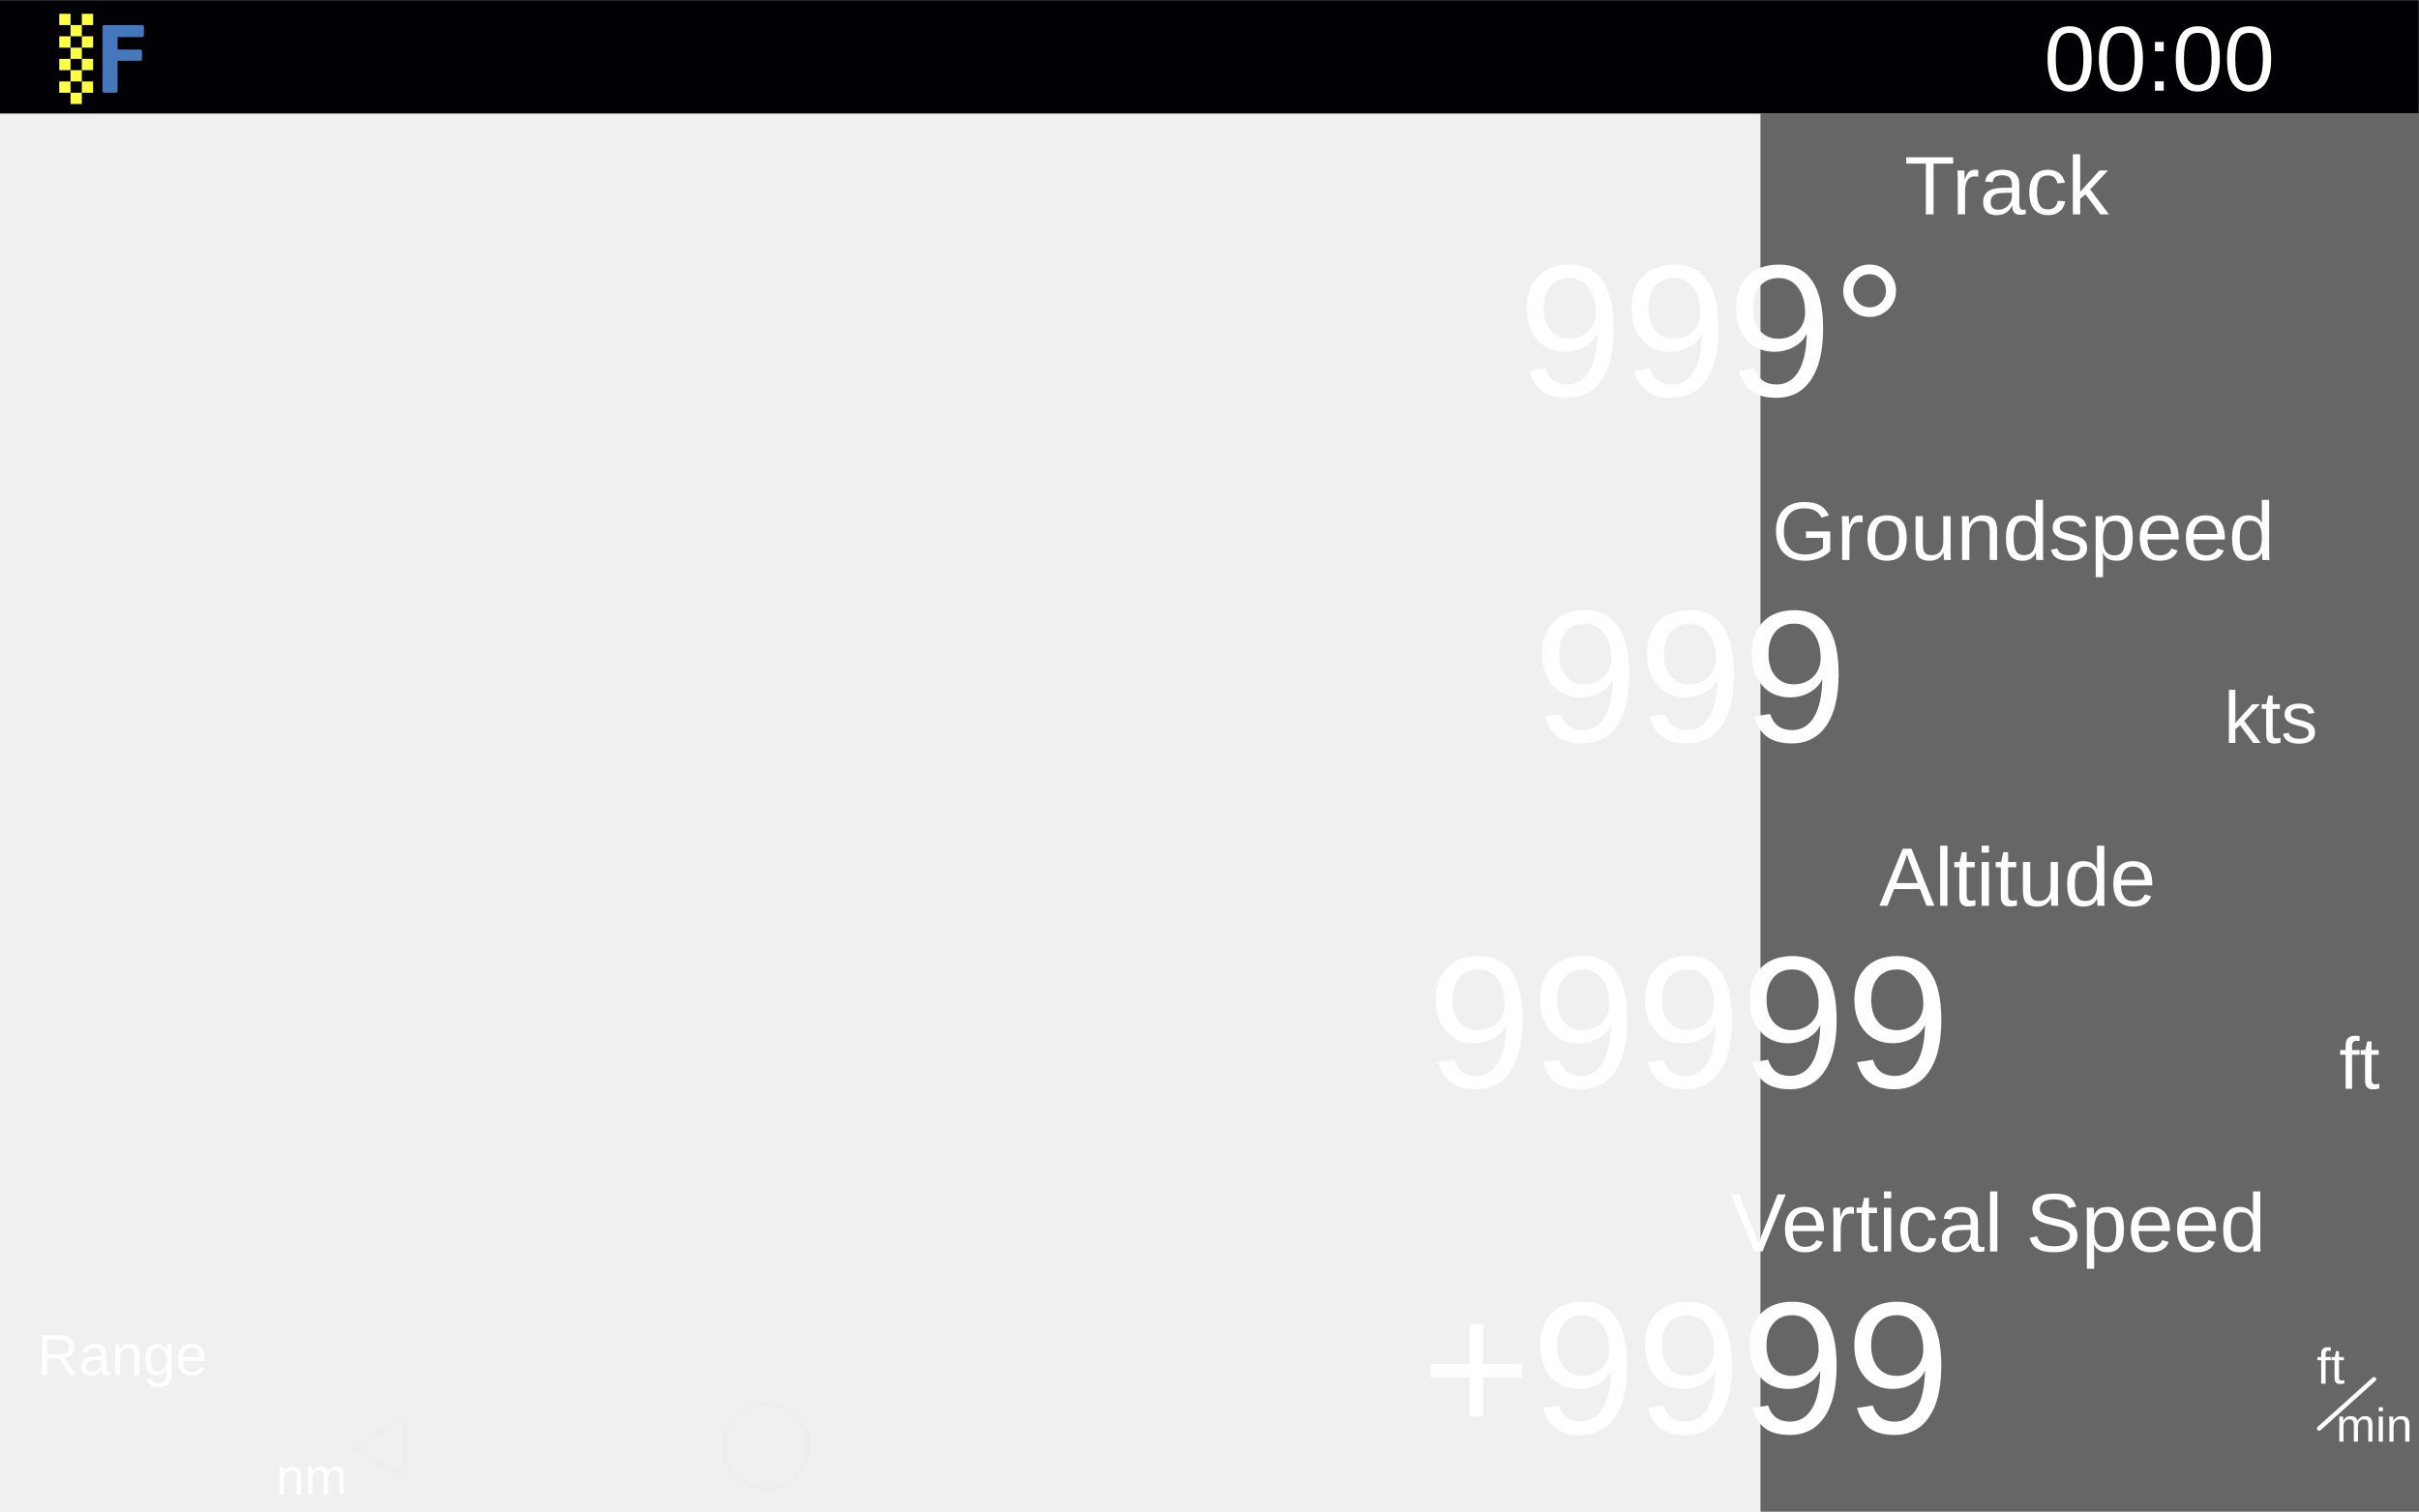
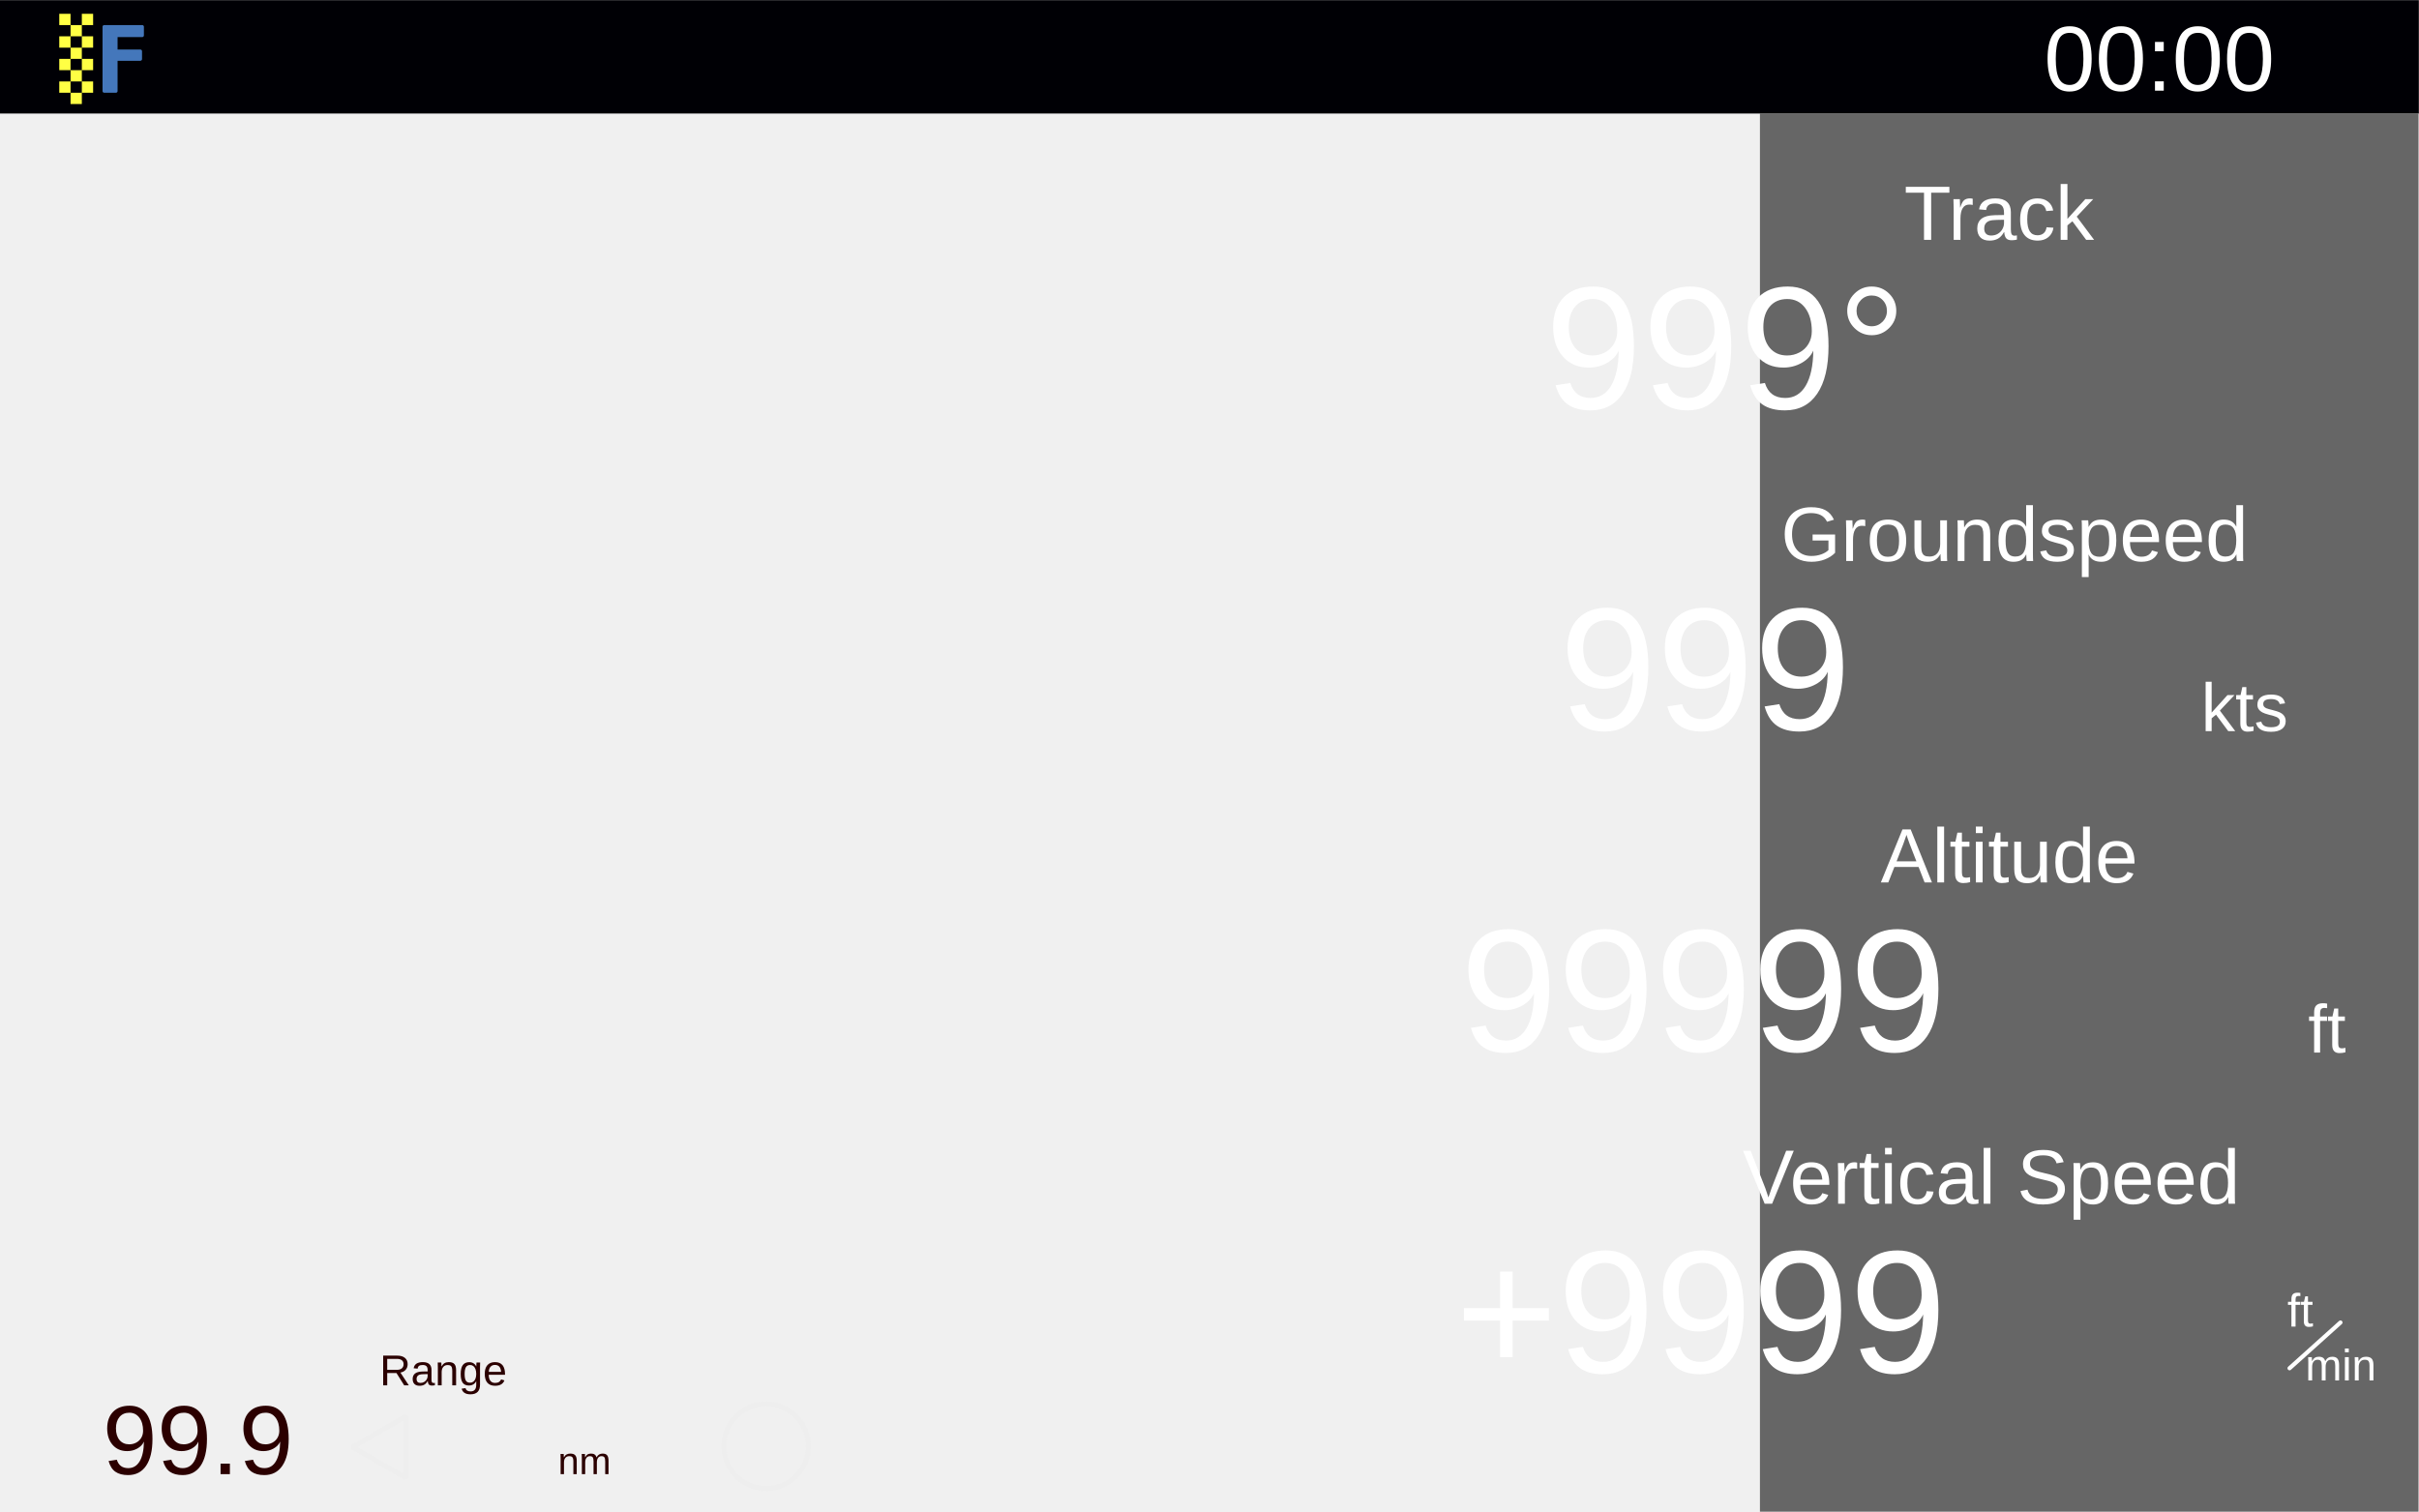
<svg xmlns="http://www.w3.org/2000/svg" width="508mm" height="317.5mm" viewBox="0 0 1920 1200" version="1.1" id="svg8">
  <defs id="defs2" />
  <g id="layer1" transform="translate(0,211)">
    <rect style="display:none;fill:#ff00ff" id="rect1" width="1024" height="1024" x="0.179" y="-35.018" />
    <rect style="opacity:1;fill:#000005;fill-opacity:1;stroke:none;stroke-width:3.143;stroke-linecap:butt;stroke-linejoin:bevel;stroke-miterlimit:4;stroke-dasharray:none;stroke-dashoffset:0;stroke-opacity:1" id="rect925" width="1919.874" height="90" x="-2.2031164e-09" y="-210.874" />
    <text xml:space="preserve" style="font-style:normal;font-variant:normal;font-weight:normal;font-stretch:normal;font-size:73.193px;line-height:100%;font-family:Ubuntu;-inkscape-font-specification:Ubuntu;text-align:end;letter-spacing:0px;word-spacing:0px;text-anchor:end;fill:#ffffff;fill-opacity:1;stroke:none;stroke-width:1.83px;stroke-linecap:butt;stroke-linejoin:miter;stroke-opacity:1" x="1900.651" y="-139.034" id="time.utc">
      <tspan id="tspan931" x="1900.651" y="-139.034" style="font-style:normal;font-variant:normal;font-weight:normal;font-stretch:normal;font-family:'Liberation Sans';-inkscape-font-specification:'Liberation Sans';stroke-width:1.83px">00:00</tspan>
    </text>
    <g id="g860" transform="matrix(1.359142,0,0,1.359142,43.49662,82.93721)">
      <path d="m 2.604,-201.631 h 6.592 v -6.592 H 2.604 Z m 6.592,0 v 6.592 h 6.592 v -6.592 z m 6.592,0 h 6.592 v -6.592 h -6.592 z m 0,6.592 v 6.592 h 6.592 v -6.592 z m 0,6.592 H 9.195 v 6.592 h 6.592 z m 0,6.592 v 6.592 h 6.592 v -6.592 z m 0,6.592 H 9.195 v 6.592 h 6.592 z m 0,6.592 v 6.592 h 6.592 v -6.592 z m 0,6.592 H 9.195 v 6.592 h 6.592 z m -6.592,0 v -6.592 H 2.604 v 6.592 z m 0,-13.184 v -6.592 H 2.604 v 6.592 z m 0,-13.184 v -6.592 H 2.604 v 6.592 z" style="color:#000000;font-style:normal;font-variant:normal;font-weight:normal;font-stretch:normal;font-size:medium;line-height:normal;font-family:sans-serif;font-variant-ligatures:normal;font-variant-position:normal;font-variant-caps:normal;font-variant-numeric:normal;font-variant-alternates:normal;font-feature-settings:normal;text-indent:0;text-align:start;text-decoration:none;text-decoration-line:none;text-decoration-style:solid;text-decoration-color:#000000;letter-spacing:normal;word-spacing:normal;text-transform:none;writing-mode:lr-tb;direction:ltr;text-orientation:mixed;dominant-baseline:auto;baseline-shift:baseline;text-anchor:start;white-space:normal;shape-padding:0;clip-rule:nonzero;display:inline;overflow:visible;visibility:visible;opacity:1;isolation:auto;mix-blend-mode:normal;color-interpolation:sRGB;color-interpolation-filters:linearRGB;solid-color:#000000;solid-opacity:1;vector-effect:none;fill:#ffff44;fill-opacity:1;fill-rule:nonzero;stroke:none;stroke-width:6.592;stroke-linecap:butt;stroke-linejoin:miter;stroke-miterlimit:4;stroke-dasharray:6.592;stroke-dashoffset:0;stroke-opacity:1;color-rendering:auto;image-rendering:auto;shape-rendering:auto;text-rendering:auto;enable-background:accumulate" id="path1011" />
      <path id="rect1017" transform="translate(0,-211)" d="m 28.861,9.369 c -0.274,0 -0.521,0.11 -0.699,0.289 -0.089,0.089 -0.163,0.196 -0.213,0.314 -0.05,0.118 -0.076,0.248 -0.076,0.385 v 5.055 32.518 c 0,0.548 0.441,0.99 0.988,0.99 h 6.811 c 0.548,0 0.988,-0.442 0.988,-0.99 v -17.688 H 49.955 c 0.548,0 0.988,-0.441 0.988,-0.988 v -4.613 c 0,-0.548 -0.441,-0.988 -0.988,-0.988 H 36.66 v -7.252 h 14.393 c 0.548,0 0.988,-0.441 0.988,-0.988 v -5.055 c 0,-0.548 -0.441,-0.988 -0.988,-0.988 H 35.672 Z" style="fill:#4477bb;stroke-width:0.11" />
    </g>
    <circle style="opacity:1;fill:none;fill-opacity:1;stroke:#eeeeee;stroke-width:4;stroke-linecap:butt;stroke-linejoin:bevel;stroke-miterlimit:4;stroke-dasharray:none;stroke-dashoffset:0;stroke-opacity:1" id="path1604" cx="608.081" cy="937.159" r="33.571" />
    <path style="opacity:1;fill:none;fill-opacity:1;stroke:#eeeeee;stroke-width:4;stroke-linecap:butt;stroke-linejoin:bevel;stroke-miterlimit:4;stroke-dasharray:none;stroke-dashoffset:0;stroke-opacity:1" id="path1618" d="m 314.121,1685.601 -42.362,-24.458 42.362,-24.458 z" transform="translate(8.08122,-723.2692)" />
    <path d="m 1758.505,-28.63 h 88.265 v 55.33 h -88.265 z m -15.15,19.761 h 88.265 V 46.462 h -88.265 z" style="opacity:1;fill:none;fill-opacity:1;stroke:#ffffff;stroke-width:4.927;stroke-linecap:round;stroke-linejoin:round;stroke-miterlimit:4;stroke-dasharray:none;stroke-dashoffset:0;stroke-opacity:0.96" id="rect1634" />
-     <rect style="opacity:1;fill:#666666;fill-opacity:1;stroke:none;stroke-width:5.447;stroke-linecap:butt;stroke-linejoin:bevel;stroke-miterlimit:4;stroke-dasharray:none;stroke-dashoffset:0;stroke-opacity:0.96" id="rect1642" width="522.703" height="1110.179" x="1397.316" y="-121.064" />
-     <g id="g4" transform="matrix(1.764318,0,0,1.764318,-1437.608,46.18505)">
+     <rect style="opacity:1;fill:#666666;fill-opacity:1;stroke:none;stroke-width:5.447;stroke-linecap:butt;stroke-linejoin:bevel;stroke-miterlimit:4;stroke-dasharray:none;stroke-dashoffset:0;stroke-opacity:0.96" id="rect1642" width="522.703" height="1110.179" x="1396.892" y="-121.064" />
+     <g id="g4" transform="matrix(1.639712,0,0,1.639712,-1229.582,60.28307)">
      <text xml:space="preserve" style="font-style:normal;font-variant:normal;font-weight:normal;font-stretch:normal;font-size:40px;line-height:100%;font-family:Ubuntu;-inkscape-font-specification:Ubuntu;text-align:center;letter-spacing:0px;word-spacing:0px;text-anchor:middle;fill:#ffffff;fill-opacity:1;stroke:none;stroke-width:1px;stroke-linecap:butt;stroke-linejoin:miter;stroke-opacity:1" x="1761.443" y="106.194" id="text1646">
        <tspan id="tspan1644" x="1761.443" y="106.194" style="font-style:normal;font-variant:normal;font-weight:normal;font-stretch:normal;font-size:37.333px;font-family:'Liberation Sans';-inkscape-font-specification:'Liberation Sans'">Groundspeed</tspan>
      </text>
      <text id="groundspeed" y="187.922" x="1811.107" style="font-style:normal;font-variant:normal;font-weight:normal;font-stretch:normal;font-size:90.725px;line-height:100%;font-family:Ubuntu;-inkscape-font-specification:Ubuntu;text-align:center;letter-spacing:0px;word-spacing:0px;text-anchor:middle;fill:#ffffff;fill-opacity:1;stroke:none;stroke-width:2.268px;stroke-linecap:butt;stroke-linejoin:miter;stroke-opacity:1" xml:space="preserve">
        <tspan style="font-style:normal;font-variant:normal;font-weight:normal;font-stretch:normal;font-size:84.677px;font-family:'Liberation Sans';-inkscape-font-specification:'Liberation Sans';text-align:end;text-anchor:end;stroke-width:2.268px" y="187.922" x="1811.107" id="tspan1660">999</tspan>
      </text>
      <text xml:space="preserve" style="font-style:normal;font-variant:normal;font-weight:normal;font-stretch:normal;font-size:35.348px;line-height:100%;font-family:'Liberation Sans';-inkscape-font-specification:'Liberation Sans';text-align:start;letter-spacing:0px;word-spacing:0px;text-anchor:start;fill:#ffffff;fill-opacity:1;stroke:none;stroke-width:0.884px;stroke-linecap:butt;stroke-linejoin:miter;stroke-opacity:1" x="1815.316" y="188.542" id="text1666">
        <tspan id="tspan1664" x="1815.316" y="188.542" style="font-style:normal;font-variant:normal;font-weight:normal;font-stretch:normal;font-size:32.992px;font-family:'Liberation Sans';-inkscape-font-specification:'Liberation Sans';text-align:start;text-anchor:start;stroke-width:0.884px">kts</tspan>
      </text>
    </g>
-     <g id="g3" transform="matrix(1.764318,0,0,1.764318,-1966.99,320.7544)">
+     <g id="g3" transform="matrix(1.639712,0,0,1.639712,-1721.576,315.4607)">
      <text id="text1650" y="106.194" x="2061.443" style="font-style:normal;font-variant:normal;font-weight:normal;font-stretch:normal;font-size:40px;line-height:100%;font-family:'Liberation Sans';-inkscape-font-specification:'Liberation Sans';text-align:center;letter-spacing:0px;word-spacing:0px;text-anchor:middle;fill:#ffffff;fill-opacity:1;stroke:none;stroke-width:1px;stroke-linecap:butt;stroke-linejoin:miter;stroke-opacity:1" xml:space="preserve">
        <tspan style="font-style:normal;font-variant:normal;font-weight:normal;font-stretch:normal;font-size:37.333px;font-family:'Liberation Sans';-inkscape-font-specification:'Liberation Sans'" y="106.194" x="2061.443" id="tspan1648">Altitude</tspan>
      </text>
      <text xml:space="preserve" style="font-style:normal;font-variant:normal;font-weight:normal;font-stretch:normal;font-size:90.725px;line-height:100%;font-family:'Liberation Sans';-inkscape-font-specification:'Liberation Sans';text-align:center;letter-spacing:0px;word-spacing:0px;text-anchor:middle;fill:#ffffff;fill-opacity:1;stroke:none;stroke-width:2.268px;stroke-linecap:butt;stroke-linejoin:miter;stroke-opacity:1" x="2168.683" y="187.922" id="altitude">
        <tspan id="tspan1668" x="2168.683" y="187.922" style="font-style:normal;font-variant:normal;font-weight:normal;font-stretch:normal;font-size:84.677px;font-family:'Liberation Sans';-inkscape-font-specification:'Liberation Sans';text-align:end;text-anchor:end;stroke-width:2.268px">99999</tspan>
      </text>
      <text id="text1674" y="188.542" x="2167.178" style="font-style:normal;font-variant:normal;font-weight:normal;font-stretch:normal;font-size:35.348px;line-height:100%;font-family:'Liberation Sans';-inkscape-font-specification:'Liberation Sans';text-align:start;letter-spacing:0px;word-spacing:0px;text-anchor:start;fill:#ffffff;fill-opacity:1;stroke:none;stroke-width:0.884px;stroke-linecap:butt;stroke-linejoin:miter;stroke-opacity:1" xml:space="preserve">
        <tspan style="font-style:normal;font-variant:normal;font-weight:normal;font-stretch:normal;font-size:32.992px;font-family:'Liberation Sans';-inkscape-font-specification:'Liberation Sans';text-align:start;text-anchor:start;stroke-width:0.884px" y="188.542" x="2167.178" id="tspan1672">ft</tspan>
      </text>
    </g>
-     <g id="g1" transform="matrix(1.764318,0,0,1.764318,-3034.349,-228.1806)">
+     <g id="g1" transform="matrix(1.639712,0,0,1.639712,-2713.552,-194.7052)">
      <text id="text1658" y="106.194" x="2661.443" style="font-style:normal;font-variant:normal;font-weight:normal;font-stretch:normal;font-size:40px;line-height:100%;font-family:'Liberation Sans';-inkscape-font-specification:'Liberation Sans';text-align:center;letter-spacing:0px;word-spacing:0px;text-anchor:middle;fill:#ffffff;fill-opacity:1;stroke:none;stroke-width:1px;stroke-linecap:butt;stroke-linejoin:miter;stroke-opacity:1" xml:space="preserve">
        <tspan style="font-style:normal;font-variant:normal;font-weight:normal;font-stretch:normal;font-size:37.333px;font-family:'Liberation Sans';-inkscape-font-specification:'Liberation Sans'" y="106.194" x="2661.443" id="tspan1656">Track</tspan>
      </text>
      <text xml:space="preserve" style="font-style:normal;font-variant:normal;font-weight:normal;font-stretch:normal;font-size:90.725px;line-height:100%;font-family:'Liberation Sans';-inkscape-font-specification:'Liberation Sans';text-align:center;letter-spacing:0px;word-spacing:0px;text-anchor:middle;fill:#ffffff;fill-opacity:1;stroke:none;stroke-width:2.268px;stroke-linecap:butt;stroke-linejoin:miter;stroke-opacity:1" x="2754.326" y="187.922" id="track">
        <tspan id="tspan1690" x="2754.326" y="187.922" style="font-style:normal;font-variant:normal;font-weight:normal;font-stretch:normal;font-size:84.677px;font-family:'Liberation Sans';-inkscape-font-specification:'Liberation Sans';text-align:end;text-anchor:end;stroke-width:2.268px">999°</tspan>
      </text>
    </g>
-     <g id="g2" transform="matrix(1.764318,0,0,1.764318,-2520.553,595.2101)">
+     <g id="g2" transform="matrix(1.639712,0,0,1.639712,-2236.044,570.5327)">
      <text id="vertspeed" y="187.922" x="2471.095" style="font-style:normal;font-variant:normal;font-weight:normal;font-stretch:normal;font-size:90.725px;line-height:100%;font-family:Ubuntu;-inkscape-font-specification:Ubuntu;text-align:center;letter-spacing:0px;word-spacing:0px;text-anchor:middle;fill:#ffffff;fill-opacity:1;stroke:none;stroke-width:2.268px;stroke-linecap:butt;stroke-linejoin:miter;stroke-opacity:1" xml:space="preserve">
        <tspan style="font-style:normal;font-variant:normal;font-weight:normal;font-stretch:normal;font-size:84.677px;font-family:'Liberation Sans';-inkscape-font-specification:'Liberation Sans';text-align:end;text-anchor:end;stroke-width:2.268px" y="187.922" x="2471.095" id="tspan1676">+9999</tspan>
      </text>
      <text xml:space="preserve" style="font-style:normal;font-variant:normal;font-weight:normal;font-stretch:normal;font-size:24.268px;line-height:100%;font-family:'Liberation Sans';-inkscape-font-specification:'Liberation Sans';text-align:start;letter-spacing:0px;word-spacing:0px;text-anchor:start;fill:#ffffff;fill-opacity:1;stroke:none;stroke-width:0.607px;stroke-linecap:butt;stroke-linejoin:miter;stroke-opacity:1" x="2470.863" y="165.658" id="text1682">
        <tspan id="tspan1680" x="2470.863" y="165.658" style="font-style:normal;font-variant:normal;font-weight:normal;font-stretch:normal;font-size:22.65px;font-family:'Liberation Sans';-inkscape-font-specification:'Liberation Sans';text-align:start;text-anchor:start;stroke-width:0.607px">ft</tspan>
      </text>
      <text id="text1686" y="191.756" x="2479.55" style="font-style:normal;font-variant:normal;font-weight:normal;font-stretch:normal;font-size:22.87px;line-height:100%;font-family:'Liberation Sans';-inkscape-font-specification:'Liberation Sans';text-align:start;letter-spacing:0px;word-spacing:0px;text-anchor:start;fill:#ffffff;fill-opacity:1;stroke:none;stroke-width:0.572px;stroke-linecap:butt;stroke-linejoin:miter;stroke-opacity:1" xml:space="preserve">
        <tspan style="font-style:normal;font-variant:normal;font-weight:normal;font-stretch:normal;font-size:21.346px;font-family:'Liberation Sans';-inkscape-font-specification:'Liberation Sans';text-align:start;text-anchor:start;stroke-width:0.572px" y="191.756" x="2479.55" id="tspan1684">min</tspan>
      </text>
      <path style="fill:none;fill-rule:evenodd;stroke:#ffffff;stroke-width:2;stroke-linecap:round;stroke-linejoin:miter;stroke-miterlimit:4;stroke-dasharray:none;stroke-opacity:1" d="m 2471.958,185.837 24.643,-22.143" id="path1688" />
      <text xml:space="preserve" style="font-style:normal;font-variant:normal;font-weight:normal;font-stretch:normal;font-size:40px;line-height:100%;font-family:'Liberation Sans';-inkscape-font-specification:'Liberation Sans';text-align:center;letter-spacing:0px;word-spacing:0px;text-anchor:middle;fill:#ffffff;fill-opacity:1;stroke:none;stroke-width:1px;stroke-linecap:butt;stroke-linejoin:miter;stroke-opacity:1" x="2366.509" y="106.194" id="text878">
        <tspan id="tspan876" x="2366.509" y="106.194" style="font-style:normal;font-variant:normal;font-weight:normal;font-stretch:normal;font-size:37.333px;font-family:'Liberation Sans';-inkscape-font-specification:'Liberation Sans'">Vertical Speed</tspan>
      </text>
    </g>
-     <g id="g2-6" transform="matrix(1.23166,0,0,1.23166,-3166.256,749.9207)">
-       <text id="text1658-7" y="106.194" x="2688.405" style="font-style:normal;font-variant:normal;font-weight:normal;font-stretch:normal;font-size:40px;line-height:100%;font-family:'Liberation Sans';-inkscape-font-specification:'Liberation Sans';text-align:center;letter-spacing:0px;word-spacing:0px;text-anchor:middle;fill:#ffffff;fill-opacity:1;stroke:none;stroke-width:1px;stroke-linecap:butt;stroke-linejoin:miter;stroke-opacity:1" xml:space="preserve">
-         <tspan style="font-style:normal;font-variant:normal;font-weight:normal;font-stretch:normal;font-size:37.333px;font-family:'Liberation Sans';-inkscape-font-specification:'Liberation Sans'" y="106.194" x="2688.405" id="tspan1656-5">Range</tspan>
+     <g id="g2-6" transform="matrix(0.9185543,0,0,0.9185543,-2081.869,791.291)" style="fill:#2b0000">
+       <text id="text1658-7" y="106.194" x="2688.405" style="font-style:normal;font-variant:normal;font-weight:normal;font-stretch:normal;font-size:40px;line-height:100%;font-family:'Liberation Sans';-inkscape-font-specification:'Liberation Sans';text-align:center;letter-spacing:0px;word-spacing:0px;text-anchor:middle;fill:#2b0000;fill-opacity:1;stroke:none;stroke-width:1px;stroke-linecap:butt;stroke-linejoin:miter;stroke-opacity:1" xml:space="preserve">
+         <tspan style="font-style:normal;font-variant:normal;font-weight:normal;font-stretch:normal;font-size:37.333px;font-family:'Liberation Sans';-inkscape-font-specification:'Liberation Sans';fill:#2b0000" y="106.194" x="2688.405" id="tspan1656-5">Range</tspan>
      </text>
-       <g id="g15">
-         <text xml:space="preserve" style="font-style:normal;font-variant:normal;font-weight:normal;font-stretch:normal;font-size:35.348px;line-height:100%;font-family:'Liberation Sans';-inkscape-font-specification:'Liberation Sans';text-align:start;letter-spacing:0px;word-spacing:0px;text-anchor:start;fill:#ffffff;fill-opacity:1;stroke:none;stroke-width:0.884px;stroke-linecap:butt;stroke-linejoin:miter;stroke-opacity:1" x="2748.611" y="182.922" id="text1666-2">
-           <tspan id="tspan1664-9" x="2748.611" y="182.922" style="font-style:normal;font-variant:normal;font-weight:normal;font-stretch:normal;font-size:32.992px;font-family:'Liberation Sans';-inkscape-font-specification:'Liberation Sans';text-align:start;text-anchor:start;stroke-width:0.884px">nm</tspan>
+       <g id="g15" style="fill:#2b0000">
+         <text xml:space="preserve" style="font-style:normal;font-variant:normal;font-weight:normal;font-stretch:normal;font-size:35.348px;line-height:100%;font-family:'Liberation Sans';-inkscape-font-specification:'Liberation Sans';text-align:start;letter-spacing:0px;word-spacing:0px;text-anchor:start;fill:#2b0000;fill-opacity:1;stroke:none;stroke-width:0.884px;stroke-linecap:butt;stroke-linejoin:miter;stroke-opacity:1" x="2748.611" y="182.922" id="text1666-2">
+           <tspan id="tspan1664-9" x="2748.611" y="182.922" style="font-style:normal;font-variant:normal;font-weight:normal;font-stretch:normal;font-size:32.992px;font-family:'Liberation Sans';-inkscape-font-specification:'Liberation Sans';text-align:start;text-anchor:start;fill:#2b0000;stroke-width:0.884px">nm</tspan>
        </text>
-         <text xml:space="preserve" style="font-style:normal;font-variant:normal;font-weight:normal;font-stretch:normal;font-size:90.725px;line-height:100%;font-family:'Liberation Sans';-inkscape-font-specification:'Liberation Sans';text-align:center;letter-spacing:0px;word-spacing:0px;text-anchor:middle;fill:#ffffff;fill-opacity:1;stroke:none;stroke-width:2.268px;stroke-linecap:butt;stroke-linejoin:miter;stroke-opacity:1" x="2746.784" y="182.922" id="range">
-           <tspan id="tspan1690-5" x="2746.784" y="182.922" style="font-style:normal;font-variant:normal;font-weight:normal;font-stretch:normal;font-size:84.677px;font-family:'Liberation Sans';-inkscape-font-specification:'Liberation Sans';text-align:end;text-anchor:end;stroke-width:2.268px">99.9</tspan>
+         <text xml:space="preserve" style="font-style:normal;font-variant:normal;font-weight:normal;font-stretch:normal;font-size:90.725px;line-height:100%;font-family:'Liberation Sans';-inkscape-font-specification:'Liberation Sans';text-align:center;letter-spacing:0px;word-spacing:0px;text-anchor:middle;fill:#2b0000;fill-opacity:1;stroke:none;stroke-width:2.268px;stroke-linecap:butt;stroke-linejoin:miter;stroke-opacity:1" x="2746.784" y="182.922" id="range">
+           <tspan id="tspan1690-5" x="2746.784" y="182.922" style="font-style:normal;font-variant:normal;font-weight:normal;font-stretch:normal;font-size:84.677px;font-family:'Liberation Sans';-inkscape-font-specification:'Liberation Sans';text-align:end;text-anchor:end;fill:#2b0000;stroke-width:2.268px">99.9</tspan>
        </text>
      </g>
    </g>
  </g>
</svg>
